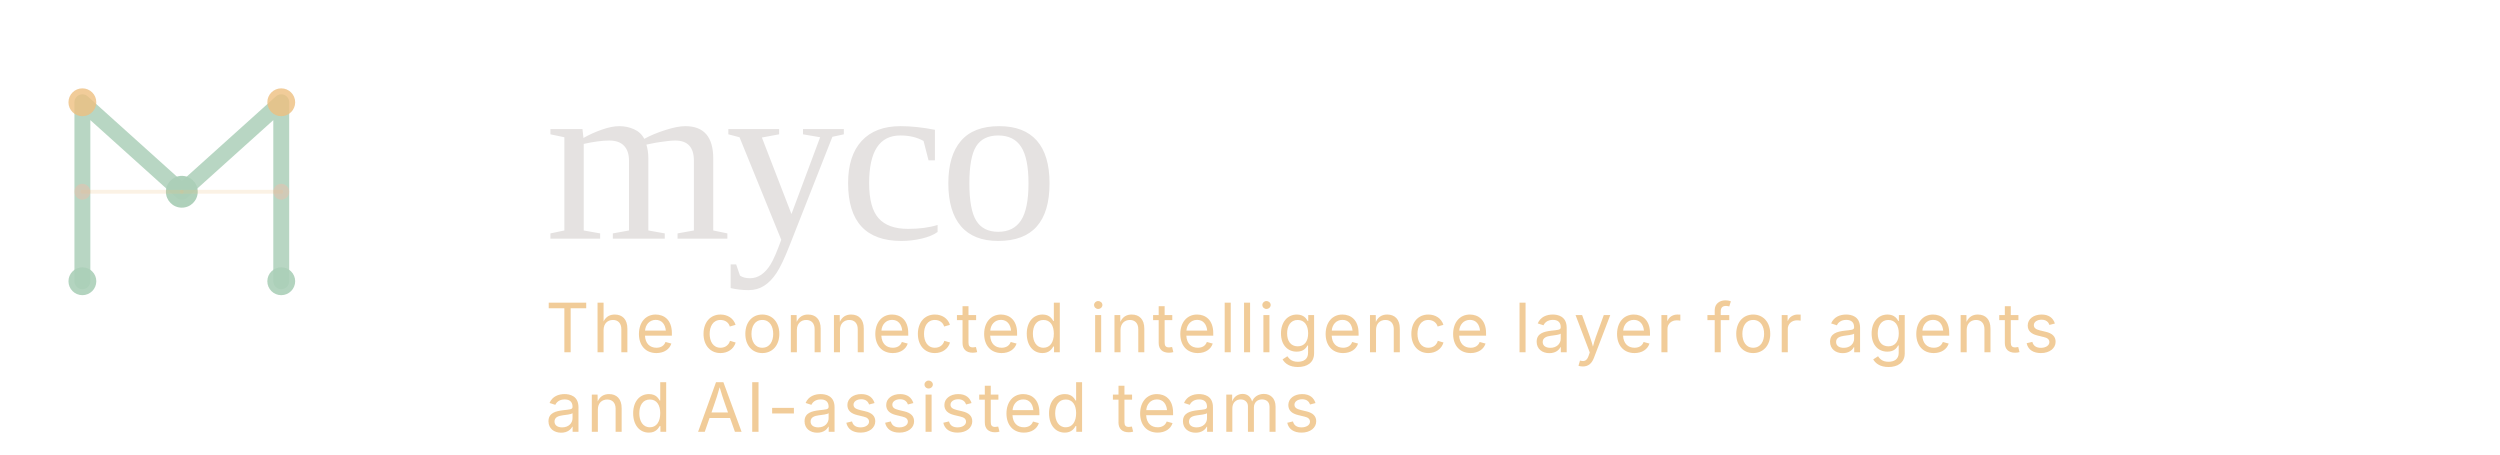
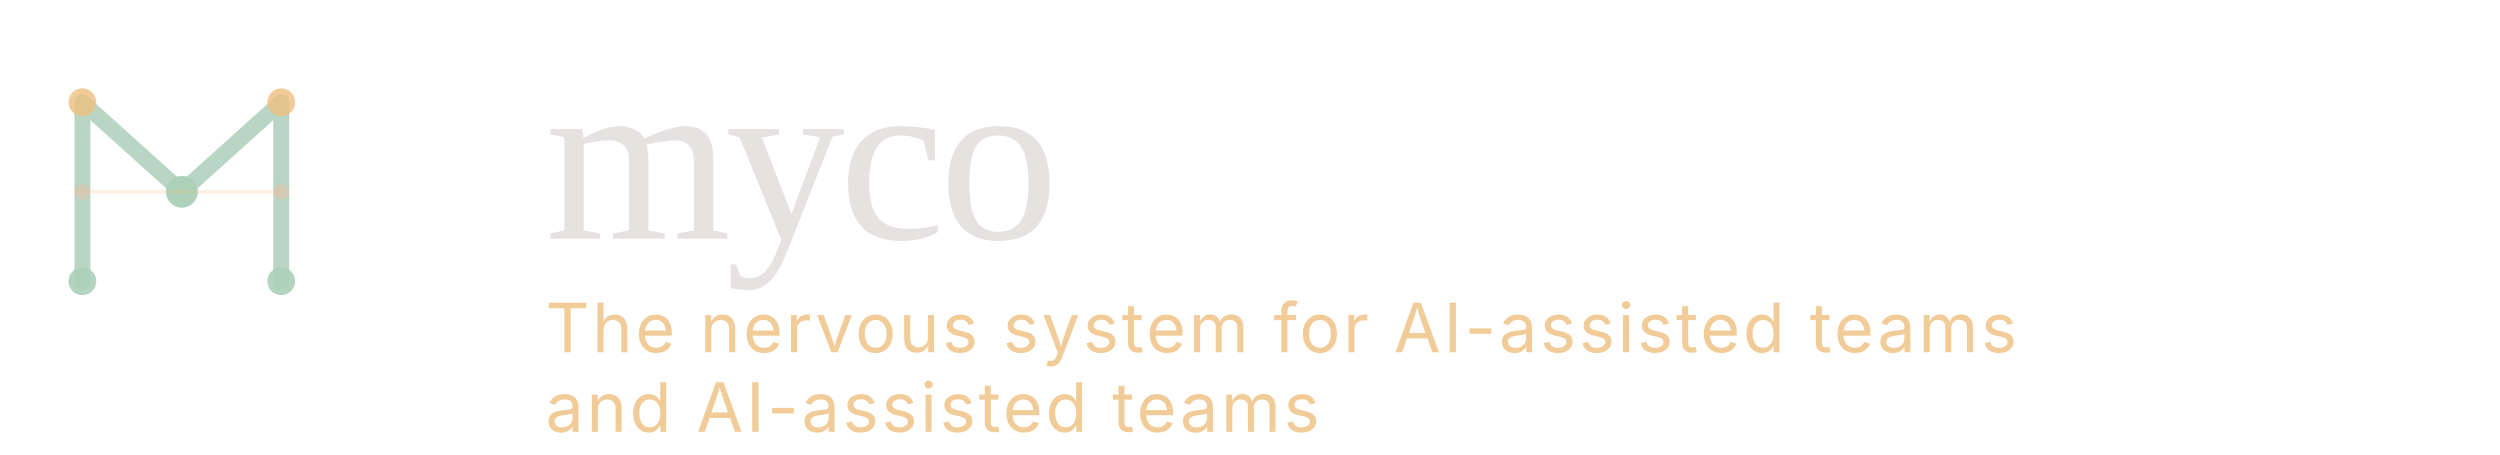
<svg xmlns="http://www.w3.org/2000/svg" viewBox="0 0 440 80" fill="none">
  <g transform="translate(4, 4) scale(0.35)" stroke-linecap="round" stroke-linejoin="round">
    <path d="M30,130 L30,40 L80,85 L130,40 L130,130" stroke="#abcfb8" stroke-width="8" opacity="0.85" />
    <circle cx="30" cy="130" r="7" fill="#abcfb8" opacity="0.9" />
    <circle cx="30" cy="40" r="7" fill="#edbf7f" opacity="0.8" />
    <circle cx="80" cy="85" r="8" fill="#abcfb8" opacity="0.95" />
    <circle cx="130" cy="40" r="7" fill="#edbf7f" opacity="0.8" />
    <circle cx="130" cy="130" r="7" fill="#abcfb8" opacity="0.9" />
    <line x1="30" y1="85" x2="80" y2="85" stroke="#edbf7f" stroke-width="2" opacity="0.2" />
    <line x1="80" y1="85" x2="130" y2="85" stroke="#edbf7f" stroke-width="2" opacity="0.2" />
    <circle cx="30" cy="85" r="4" fill="#ffb4a1" opacity="0.35" />
    <circle cx="130" cy="85" r="4" fill="#ffb4a1" opacity="0.35" />
  </g>
  <text x="96" y="42" font-family="'Newsreader', 'Georgia', 'Times New Roman', serif" font-size="42" font-weight="500" fill="#e5e2e1" letter-spacing="-1">myco</text>
-   <text x="96" y="62" font-family="'Inter', -apple-system, system-ui, sans-serif" font-size="12" fill="#edbf7f" letter-spacing="0.5" opacity="0.8">The connected intelligence layer for agents</text>
+   <text x="96" y="62" font-family="'Inter', -apple-system, system-ui, sans-serif" font-size="12" fill="#edbf7f" letter-spacing="0.5" opacity="0.8">The nervous system for AI-assisted teams</text>
  <text x="96" y="76" font-family="'Inter', -apple-system, system-ui, sans-serif" font-size="12" fill="#edbf7f" letter-spacing="0.5" opacity="0.8">and AI-assisted teams</text>
</svg>
